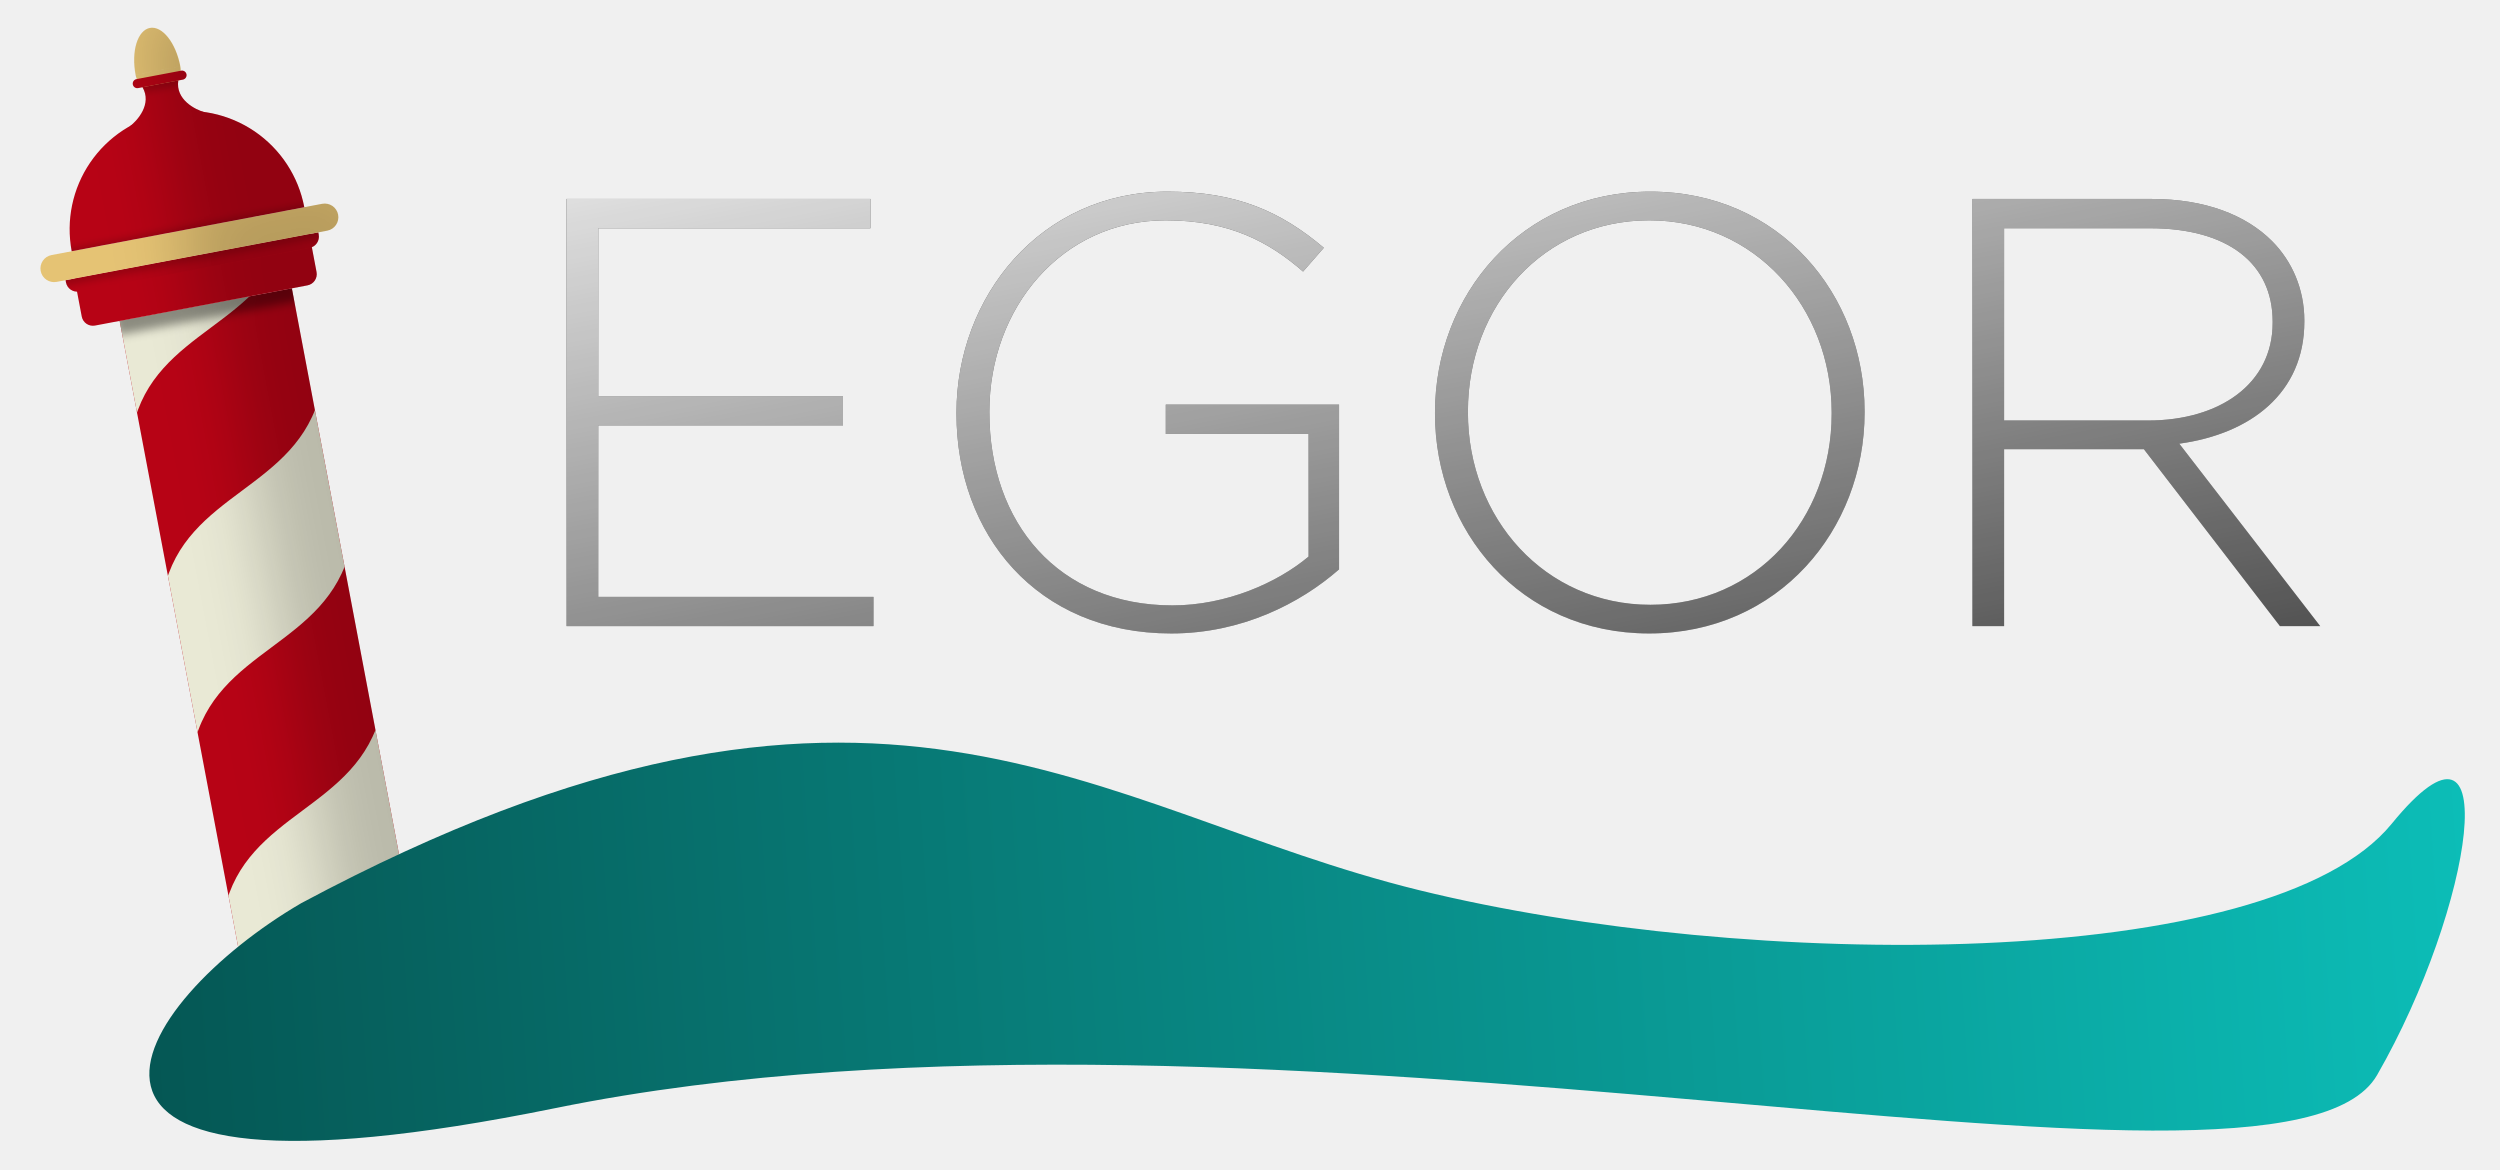
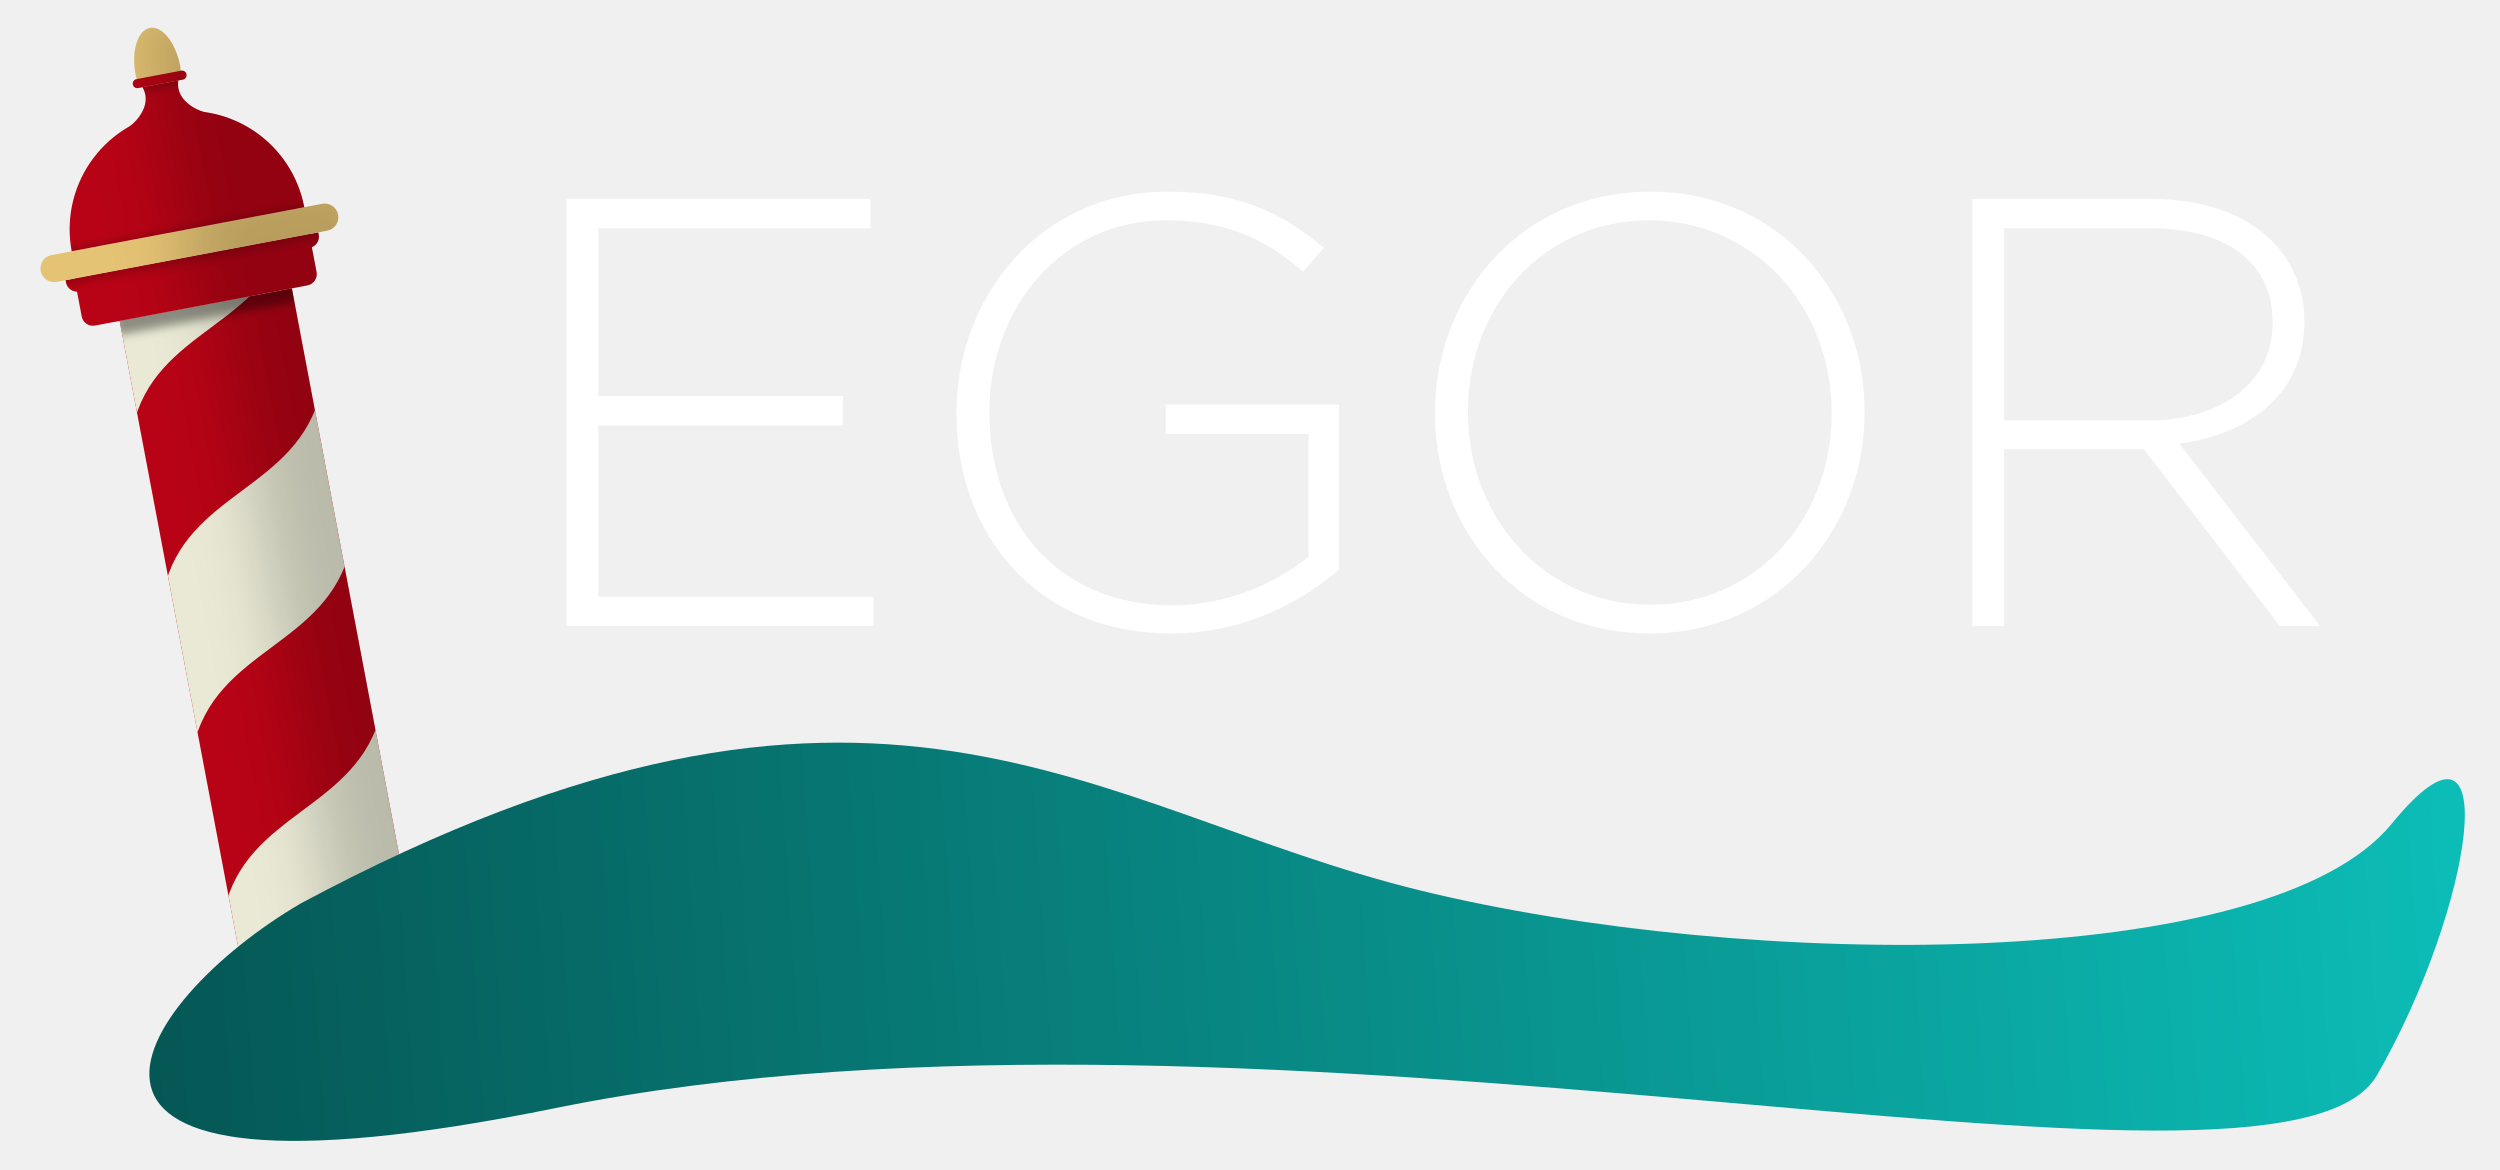
<svg xmlns="http://www.w3.org/2000/svg" width="171" height="80" viewBox="0 0 171 80" fill="none">
-   <path d="M38.751 42.828V13.609H59.538V15.613H40.922V27.092H57.66V29.095H40.922V40.825H59.747V42.828H38.751ZM80.114 43.329C70.889 43.329 65.421 36.525 65.421 28.302V28.219C65.421 20.33 71.139 13.108 79.863 13.108C84.621 13.108 87.627 14.486 90.549 16.949L89.13 18.576C86.834 16.573 84.121 15.07 79.738 15.07C72.6 15.07 67.675 21.081 67.675 28.135V28.219C67.675 35.774 72.391 41.409 80.197 41.409C83.87 41.409 87.376 39.864 89.505 38.07V29.68H79.738V27.676H91.592V38.946C88.921 41.284 84.914 43.329 80.114 43.329ZM112.804 43.329C103.955 43.329 98.153 36.275 98.153 28.302V28.219C98.153 20.204 104.039 13.108 112.888 13.108C121.737 13.108 127.539 20.163 127.539 28.135V28.219C127.539 36.233 121.653 43.329 112.804 43.329ZM112.888 41.367C120.109 41.367 125.285 35.523 125.285 28.302V28.219C125.285 20.997 120.026 15.07 112.804 15.07C105.583 15.07 100.407 20.914 100.407 28.135V28.219C100.407 35.44 105.667 41.367 112.888 41.367ZM134.911 42.828V13.609H147.183C150.814 13.609 153.611 14.695 155.406 16.489C156.783 17.867 157.618 19.787 157.618 21.916V21.999C157.618 26.883 153.945 29.68 149.061 30.348L158.703 42.828H155.948L146.64 30.723H137.081V42.828H134.911ZM137.081 28.761H146.932C151.816 28.761 155.448 26.257 155.448 22.083V21.999C155.448 18.034 152.4 15.613 147.058 15.613H137.081V28.761Z" fill="#2A2A2A" />
-   <path d="M38.751 42.828V13.609H59.538V15.613H40.922V27.092H57.66V29.095H40.922V40.825H59.747V42.828H38.751ZM80.114 43.329C70.889 43.329 65.421 36.525 65.421 28.302V28.219C65.421 20.33 71.139 13.108 79.863 13.108C84.621 13.108 87.627 14.486 90.549 16.949L89.13 18.576C86.834 16.573 84.121 15.07 79.738 15.07C72.6 15.07 67.675 21.081 67.675 28.135V28.219C67.675 35.774 72.391 41.409 80.197 41.409C83.87 41.409 87.376 39.864 89.505 38.07V29.68H79.738V27.676H91.592V38.946C88.921 41.284 84.914 43.329 80.114 43.329ZM112.804 43.329C103.955 43.329 98.153 36.275 98.153 28.302V28.219C98.153 20.204 104.039 13.108 112.888 13.108C121.737 13.108 127.539 20.163 127.539 28.135V28.219C127.539 36.233 121.653 43.329 112.804 43.329ZM112.888 41.367C120.109 41.367 125.285 35.523 125.285 28.302V28.219C125.285 20.997 120.026 15.07 112.804 15.07C105.583 15.07 100.407 20.914 100.407 28.135V28.219C100.407 35.44 105.667 41.367 112.888 41.367ZM134.911 42.828V13.609H147.183C150.814 13.609 153.611 14.695 155.406 16.489C156.783 17.867 157.618 19.787 157.618 21.916V21.999C157.618 26.883 153.945 29.68 149.061 30.348L158.703 42.828H155.948L146.64 30.723H137.081V42.828H134.911ZM137.081 28.761H146.932C151.816 28.761 155.448 26.257 155.448 22.083V21.999C155.448 18.034 152.4 15.613 147.058 15.613H137.081V28.761Z" fill="url(#paint0_linear_1986_269)" />
+   <path d="M38.751 42.828V13.609H59.538V15.613H40.922V27.092H57.66V29.095H40.922V40.825H59.747V42.828H38.751ZM80.114 43.329C70.889 43.329 65.421 36.525 65.421 28.302V28.219C65.421 20.33 71.139 13.108 79.863 13.108C84.621 13.108 87.627 14.486 90.549 16.949L89.13 18.576C86.834 16.573 84.121 15.07 79.738 15.07C72.6 15.07 67.675 21.081 67.675 28.135V28.219C67.675 35.774 72.391 41.409 80.197 41.409C83.87 41.409 87.376 39.864 89.505 38.07V29.68H79.738V27.676H91.592V38.946C88.921 41.284 84.914 43.329 80.114 43.329ZM112.804 43.329C103.955 43.329 98.153 36.275 98.153 28.302V28.219C98.153 20.204 104.039 13.108 112.888 13.108C121.737 13.108 127.539 20.163 127.539 28.135V28.219C127.539 36.233 121.653 43.329 112.804 43.329ZM112.888 41.367C120.109 41.367 125.285 35.523 125.285 28.302V28.219C125.285 20.997 120.026 15.07 112.804 15.07C105.583 15.07 100.407 20.914 100.407 28.135V28.219C100.407 35.44 105.667 41.367 112.888 41.367ZM134.911 42.828V13.609H147.183C150.814 13.609 153.611 14.695 155.406 16.489C156.783 17.867 157.618 19.787 157.618 21.916V21.999C157.618 26.883 153.945 29.68 149.061 30.348L158.703 42.828H155.948L146.64 30.723H137.081V42.828H134.911ZM137.081 28.761H146.932C151.816 28.761 155.448 26.257 155.448 22.083V21.999C155.448 18.034 152.4 15.613 147.058 15.613H137.081V28.761Z" fill="white" />
  <g clip-path="url(#clip0_1986_269)">
    <rect width="11.988" height="51.05" transform="translate(8.18359 21.9521) rotate(-10.7211)" fill="#B70315" />
    <path d="M32.252 81.252C30.672 87.971 23.009 88.087 21.517 94.852L19.489 84.144C20.981 77.379 28.644 77.263 30.224 70.545L32.252 81.252Z" fill="#E9E9D5" />
    <path d="M28.103 59.379C26.523 66.097 18.86 66.213 17.368 72.978L15.341 62.27C16.833 55.505 24.496 55.389 26.076 48.671L28.103 59.379Z" fill="#E9E9D5" />
    <path d="M23.963 37.504C22.383 44.222 14.72 44.338 13.227 51.103L11.2 40.395C12.692 33.63 20.355 33.514 21.935 26.796L23.963 37.504Z" fill="#E9E9D5" />
    <path d="M19.822 15.63C18.242 22.348 10.579 22.464 9.087 29.229L7.06 18.521C8.552 11.756 16.215 11.64 17.795 4.922L19.822 15.63Z" fill="#E9E9D5" />
    <g opacity="0.2" filter="url(#filter0_f_1986_269)">
      <rect x="14.277" y="17.314" width="13.856" height="82.202" transform="rotate(-10.7211 14.2773 17.3135)" fill="black" />
    </g>
    <g opacity="0.4" filter="url(#filter1_f_1986_269)">
      <rect x="7.734" y="21.245" width="12.766" height="1.713" transform="rotate(-10.7211 7.73438 21.2451)" fill="black" />
    </g>
  </g>
  <g clip-path="url(#clip1_1986_269)">
    <path d="M5.098 19.049L21.159 16.008L21.652 18.608C21.732 19.031 21.454 19.438 21.032 19.518L6.5 22.269C6.077 22.349 5.67 22.072 5.59 21.649L5.098 19.049Z" fill="#B70315" />
    <g opacity="0.2" filter="url(#filter2_f_1986_269)">
      <rect x="11.875" y="13.013" width="13.856" height="82.202" transform="rotate(-10.7211 11.875 13.0127)" fill="black" />
    </g>
  </g>
  <g clip-path="url(#clip2_1986_269)">
    <path d="M4.484 19.165L21.77 15.892L21.799 16.045C21.879 16.468 21.601 16.875 21.179 16.955L5.423 19.938C5.001 20.018 4.593 19.74 4.513 19.318L4.484 19.165Z" fill="#B70315" />
    <g opacity="0.2" filter="url(#filter3_f_1986_269)">
      <rect x="11.266" y="13.129" width="13.856" height="82.202" transform="rotate(-10.7211 11.2656 13.1289)" fill="black" />
    </g>
    <g opacity="0.4" filter="url(#filter4_f_1986_269)">
      <rect x="1.707" y="19.533" width="21.796" height="0.311" transform="rotate(-10.7211 1.70703 19.5332)" fill="black" />
    </g>
  </g>
  <g clip-path="url(#clip3_1986_269)">
    <rect x="2.609" y="17.619" width="20.706" height="1.868" rx="0.934" transform="rotate(-10.7211 2.60938 17.6191)" fill="#E5C374" />
    <g opacity="0.2" filter="url(#filter5_f_1986_269)">
      <rect x="11.875" y="13.012" width="13.856" height="82.202" transform="rotate(-10.7211 11.875 13.0117)" fill="black" />
    </g>
  </g>
  <path d="M20.813 14.172C20.414 12.062 19.193 10.198 17.419 8.988C15.644 7.779 13.462 7.324 11.353 7.723C9.243 8.123 7.379 9.344 6.169 11.118C4.96 12.892 4.505 15.074 4.904 17.184L12.859 15.678L20.813 14.172Z" fill="#B70315" />
  <path d="M12.333 4.528C12.41 4.934 12.322 5.353 12.09 5.694C11.857 6.036 11.498 6.271 11.092 6.347C10.687 6.424 10.267 6.337 9.926 6.104C9.585 5.872 9.35 5.513 9.273 5.108L12.333 4.528ZM10.255 1.91C10.661 1.833 11.108 2.067 11.498 2.557C11.888 3.048 12.189 3.756 12.335 4.527L9.275 5.106C9.129 4.336 9.15 3.566 9.334 2.967C9.518 2.368 9.849 1.987 10.255 1.91Z" fill="#E5C374" />
  <path d="M12.195 5.503C11.998 6.807 13.34 7.504 14.035 7.69L8.835 8.674C9.414 8.248 10.408 7.109 9.748 5.967L10.895 5.75L10.895 5.749L12.195 5.503Z" fill="#B70315" />
  <mask id="mask0_1986_269" style="mask-type:alpha" maskUnits="userSpaceOnUse" x="8" y="5" width="7" height="4">
    <path d="M12.195 5.504C11.998 6.808 13.34 7.505 14.035 7.691L8.835 8.675C9.414 8.249 10.408 7.109 9.748 5.967L12.195 5.504Z" fill="#B70315" />
  </mask>
  <g mask="url(#mask0_1986_269)">
    <g opacity="0.4" filter="url(#filter6_f_1986_269)">
      <rect x="9.566" y="5.843" width="2.802" height="0.311" transform="rotate(-10.7211 9.56641 5.84277)" fill="black" />
    </g>
  </g>
  <g clip-path="url(#clip4_1986_269)">
    <rect x="9.027" y="5.471" width="3.736" height="0.623" rx="0.311" transform="rotate(-10.7211 9.02734 5.4707)" fill="#B70315" />
    <g opacity="0.2" filter="url(#filter7_f_1986_269)">
      <rect x="15.805" y="-0.566" width="13.856" height="82.202" transform="rotate(-10.7211 15.8047 -0.566406)" fill="black" />
    </g>
  </g>
  <mask id="mask1_1986_269" style="mask-type:alpha" maskUnits="userSpaceOnUse" x="4" y="1" width="17" height="17">
    <path d="M20.809 14.173C20.41 12.063 19.189 10.199 17.415 8.989C15.64 7.78 13.459 7.325 11.349 7.724C9.239 8.124 7.375 9.345 6.165 11.119C4.956 12.893 4.501 15.075 4.901 17.185L12.855 15.679L20.809 14.173Z" fill="#B70315" />
    <path d="M12.321 4.53C12.398 4.936 12.31 5.355 12.078 5.696C11.845 6.038 11.486 6.273 11.08 6.349C10.675 6.426 10.255 6.339 9.914 6.106C9.573 5.874 9.338 5.515 9.261 5.109L12.321 4.53ZM10.243 1.912C10.649 1.835 11.096 2.069 11.486 2.559C11.876 3.05 12.177 3.758 12.323 4.529L9.263 5.108C9.117 4.338 9.139 3.568 9.322 2.969C9.506 2.37 9.838 1.989 10.243 1.912Z" fill="#E5C374" />
    <path d="M12.191 5.505C11.994 6.809 13.336 7.506 14.031 7.692L11.508 8.169L11.508 8.17L8.831 8.677C9.41 8.251 10.404 7.111 9.744 5.969L10.891 5.752L10.891 5.751L12.191 5.505Z" fill="#B70315" />
    <g clip-path="url(#clip5_1986_269)">
      <rect x="9.02" y="5.473" width="3.736" height="0.623" rx="0.311" transform="rotate(-10.7211 9.01953 5.47266)" fill="#B70315" />
      <rect opacity="0.2" x="15.797" y="-0.565" width="13.856" height="82.202" transform="rotate(-10.7211 15.7969 -0.56543)" fill="black" />
    </g>
  </mask>
  <g mask="url(#mask1_1986_269)">
    <g opacity="0.2" filter="url(#filter8_f_1986_269)">
      <rect x="9.27" y="-0.755" width="13.856" height="82.202" transform="rotate(-10.7211 9.26953 -0.754883)" fill="black" />
    </g>
    <g opacity="0.4" filter="url(#filter9_f_1986_269)">
      <rect x="4.289" y="17.303" width="17.437" height="0.311" transform="rotate(-10.7211 4.28906 17.3027)" fill="black" />
    </g>
  </g>
-   <path d="M97.088 60.893C74.642 55.39 59.913 40.758 20.601 61.779C9.071 68.504 -1.095 83.75 37.981 75.796C86.826 65.852 155.995 85.016 162.595 73.531C169.195 62.045 171.477 46.687 163.592 56.346C155.255 66.56 119.533 66.396 97.088 60.893Z" fill="url(#paint1_linear_1986_269)" />
+   <path d="M97.088 60.893C74.642 55.39 59.913 40.758 20.601 61.779C9.071 68.504 -1.095 83.75 37.981 75.796C86.826 65.852 155.995 85.016 162.595 73.531C169.195 62.045 171.477 46.687 163.592 56.346C155.255 66.56 119.533 66.396 97.088 60.893Z" fill="url(#paint0_linear_1986_269)" />
  <defs>
    <filter id="filter0_f_1986_269" x="9.607" y="10.066" width="38.247" height="92.686" filterUnits="userSpaceOnUse" color-interpolation-filters="sRGB">
      <feFlood flood-opacity="0" result="BackgroundImageFix" />
      <feBlend mode="normal" in="SourceGraphic" in2="BackgroundImageFix" result="shape" />
      <feGaussianBlur stdDeviation="2.335" result="effect1_foregroundBlur_1986_269" />
    </filter>
    <filter id="filter1_f_1986_269" x="7.112" y="18.247" width="14.109" height="5.303" filterUnits="userSpaceOnUse" color-interpolation-filters="sRGB">
      <feFlood flood-opacity="0" result="BackgroundImageFix" />
      <feBlend mode="normal" in="SourceGraphic" in2="BackgroundImageFix" result="shape" />
      <feGaussianBlur stdDeviation="0.311" result="effect1_foregroundBlur_1986_269" />
    </filter>
    <filter id="filter2_f_1986_269" x="7.204" y="5.765" width="38.247" height="92.686" filterUnits="userSpaceOnUse" color-interpolation-filters="sRGB">
      <feFlood flood-opacity="0" result="BackgroundImageFix" />
      <feBlend mode="normal" in="SourceGraphic" in2="BackgroundImageFix" result="shape" />
      <feGaussianBlur stdDeviation="2.335" result="effect1_foregroundBlur_1986_269" />
    </filter>
    <filter id="filter3_f_1986_269" x="6.595" y="5.881" width="38.247" height="92.686" filterUnits="userSpaceOnUse" color-interpolation-filters="sRGB">
      <feFlood flood-opacity="0" result="BackgroundImageFix" />
      <feBlend mode="normal" in="SourceGraphic" in2="BackgroundImageFix" result="shape" />
      <feGaussianBlur stdDeviation="2.335" result="effect1_foregroundBlur_1986_269" />
    </filter>
    <filter id="filter4_f_1986_269" x="1.084" y="14.856" width="22.718" height="5.606" filterUnits="userSpaceOnUse" color-interpolation-filters="sRGB">
      <feFlood flood-opacity="0" result="BackgroundImageFix" />
      <feBlend mode="normal" in="SourceGraphic" in2="BackgroundImageFix" result="shape" />
      <feGaussianBlur stdDeviation="0.311" result="effect1_foregroundBlur_1986_269" />
    </filter>
    <filter id="filter5_f_1986_269" x="7.204" y="5.764" width="38.247" height="92.686" filterUnits="userSpaceOnUse" color-interpolation-filters="sRGB">
      <feFlood flood-opacity="0" result="BackgroundImageFix" />
      <feBlend mode="normal" in="SourceGraphic" in2="BackgroundImageFix" result="shape" />
      <feGaussianBlur stdDeviation="2.335" result="effect1_foregroundBlur_1986_269" />
    </filter>
    <filter id="filter6_f_1986_269" x="8.944" y="4.699" width="4.058" height="2.073" filterUnits="userSpaceOnUse" color-interpolation-filters="sRGB">
      <feFlood flood-opacity="0" result="BackgroundImageFix" />
      <feBlend mode="normal" in="SourceGraphic" in2="BackgroundImageFix" result="shape" />
      <feGaussianBlur stdDeviation="0.311" result="effect1_foregroundBlur_1986_269" />
    </filter>
    <filter id="filter7_f_1986_269" x="11.134" y="-7.814" width="38.247" height="92.686" filterUnits="userSpaceOnUse" color-interpolation-filters="sRGB">
      <feFlood flood-opacity="0" result="BackgroundImageFix" />
      <feBlend mode="normal" in="SourceGraphic" in2="BackgroundImageFix" result="shape" />
      <feGaussianBlur stdDeviation="2.335" result="effect1_foregroundBlur_1986_269" />
    </filter>
    <filter id="filter8_f_1986_269" x="4.599" y="-8.003" width="38.247" height="92.686" filterUnits="userSpaceOnUse" color-interpolation-filters="sRGB">
      <feFlood flood-opacity="0" result="BackgroundImageFix" />
      <feBlend mode="normal" in="SourceGraphic" in2="BackgroundImageFix" result="shape" />
      <feGaussianBlur stdDeviation="2.335" result="effect1_foregroundBlur_1986_269" />
    </filter>
    <filter id="filter9_f_1986_269" x="3.666" y="13.436" width="18.437" height="4.795" filterUnits="userSpaceOnUse" color-interpolation-filters="sRGB">
      <feFlood flood-opacity="0" result="BackgroundImageFix" />
      <feBlend mode="normal" in="SourceGraphic" in2="BackgroundImageFix" result="shape" />
      <feGaussianBlur stdDeviation="0.311" result="effect1_foregroundBlur_1986_269" />
    </filter>
-     <linearGradient id="paint0_linear_1986_269" x1="111.572" y1="67.5" x2="96.517" y2="-9.978" gradientUnits="userSpaceOnUse">
-       <stop stop-color="white" stop-opacity="0" />
-       <stop offset="1" stop-color="white" />
-     </linearGradient>
-     <linearGradient id="paint1_linear_1986_269" x1="9.998" y1="70.416" x2="168.873" y2="59.553" gradientUnits="userSpaceOnUse">
+     <linearGradient id="paint0_linear_1986_269" x1="9.998" y1="70.416" x2="168.873" y2="59.553" gradientUnits="userSpaceOnUse">
      <stop stop-color="#055754" />
      <stop offset="1" stop-color="#0CBDB7" />
    </linearGradient>
    <clipPath id="clip0_1986_269">
      <rect width="11.988" height="51.05" fill="white" transform="translate(8.18359 21.9521) rotate(-10.7211)" />
    </clipPath>
    <clipPath id="clip1_1986_269">
      <path d="M5.098 19.049L21.159 16.008L21.652 18.608C21.732 19.031 21.454 19.438 21.032 19.518L6.5 22.269C6.077 22.349 5.67 22.072 5.59 21.649L5.098 19.049Z" fill="white" />
    </clipPath>
    <clipPath id="clip2_1986_269">
      <path d="M4.484 19.165L21.77 15.892L21.799 16.045C21.879 16.468 21.601 16.875 21.179 16.955L5.423 19.938C5.001 20.018 4.593 19.74 4.513 19.318L4.484 19.165Z" fill="white" />
    </clipPath>
    <clipPath id="clip3_1986_269">
      <rect x="2.609" y="17.619" width="20.706" height="1.868" rx="0.934" transform="rotate(-10.7211 2.60938 17.6191)" fill="white" />
    </clipPath>
    <clipPath id="clip4_1986_269">
      <rect x="9.027" y="5.471" width="3.736" height="0.623" rx="0.311" transform="rotate(-10.7211 9.02734 5.4707)" fill="white" />
    </clipPath>
    <clipPath id="clip5_1986_269">
      <rect x="9.02" y="5.473" width="3.736" height="0.623" rx="0.311" transform="rotate(-10.7211 9.01953 5.47266)" fill="white" />
    </clipPath>
  </defs>
</svg>
